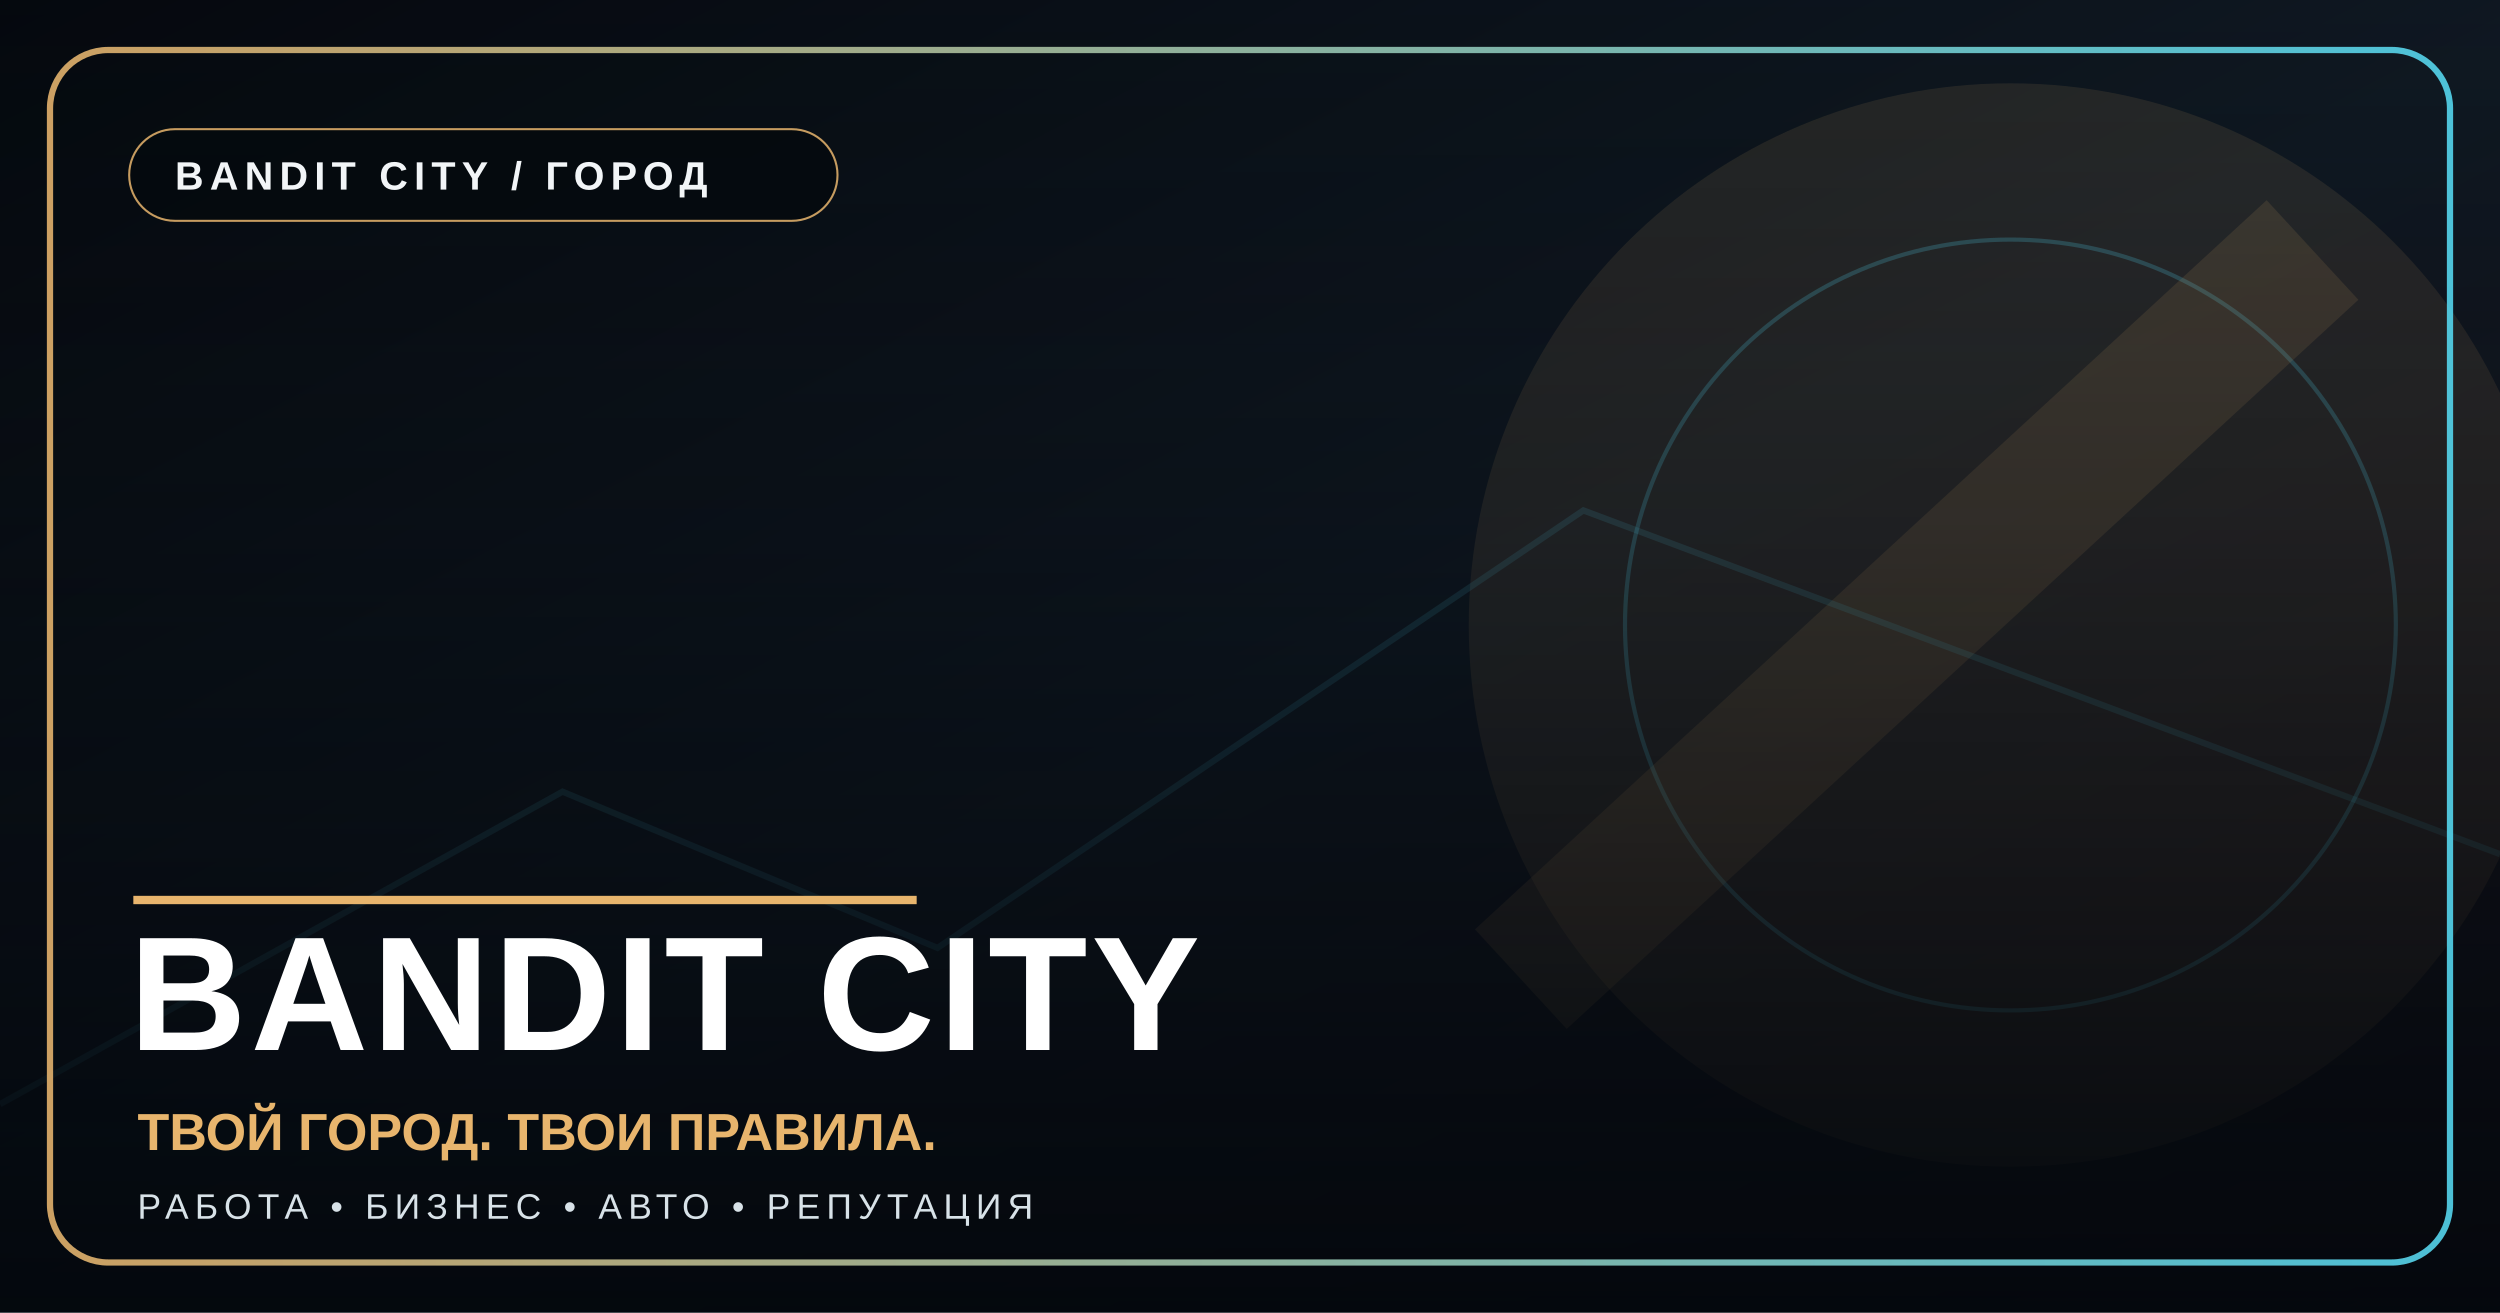
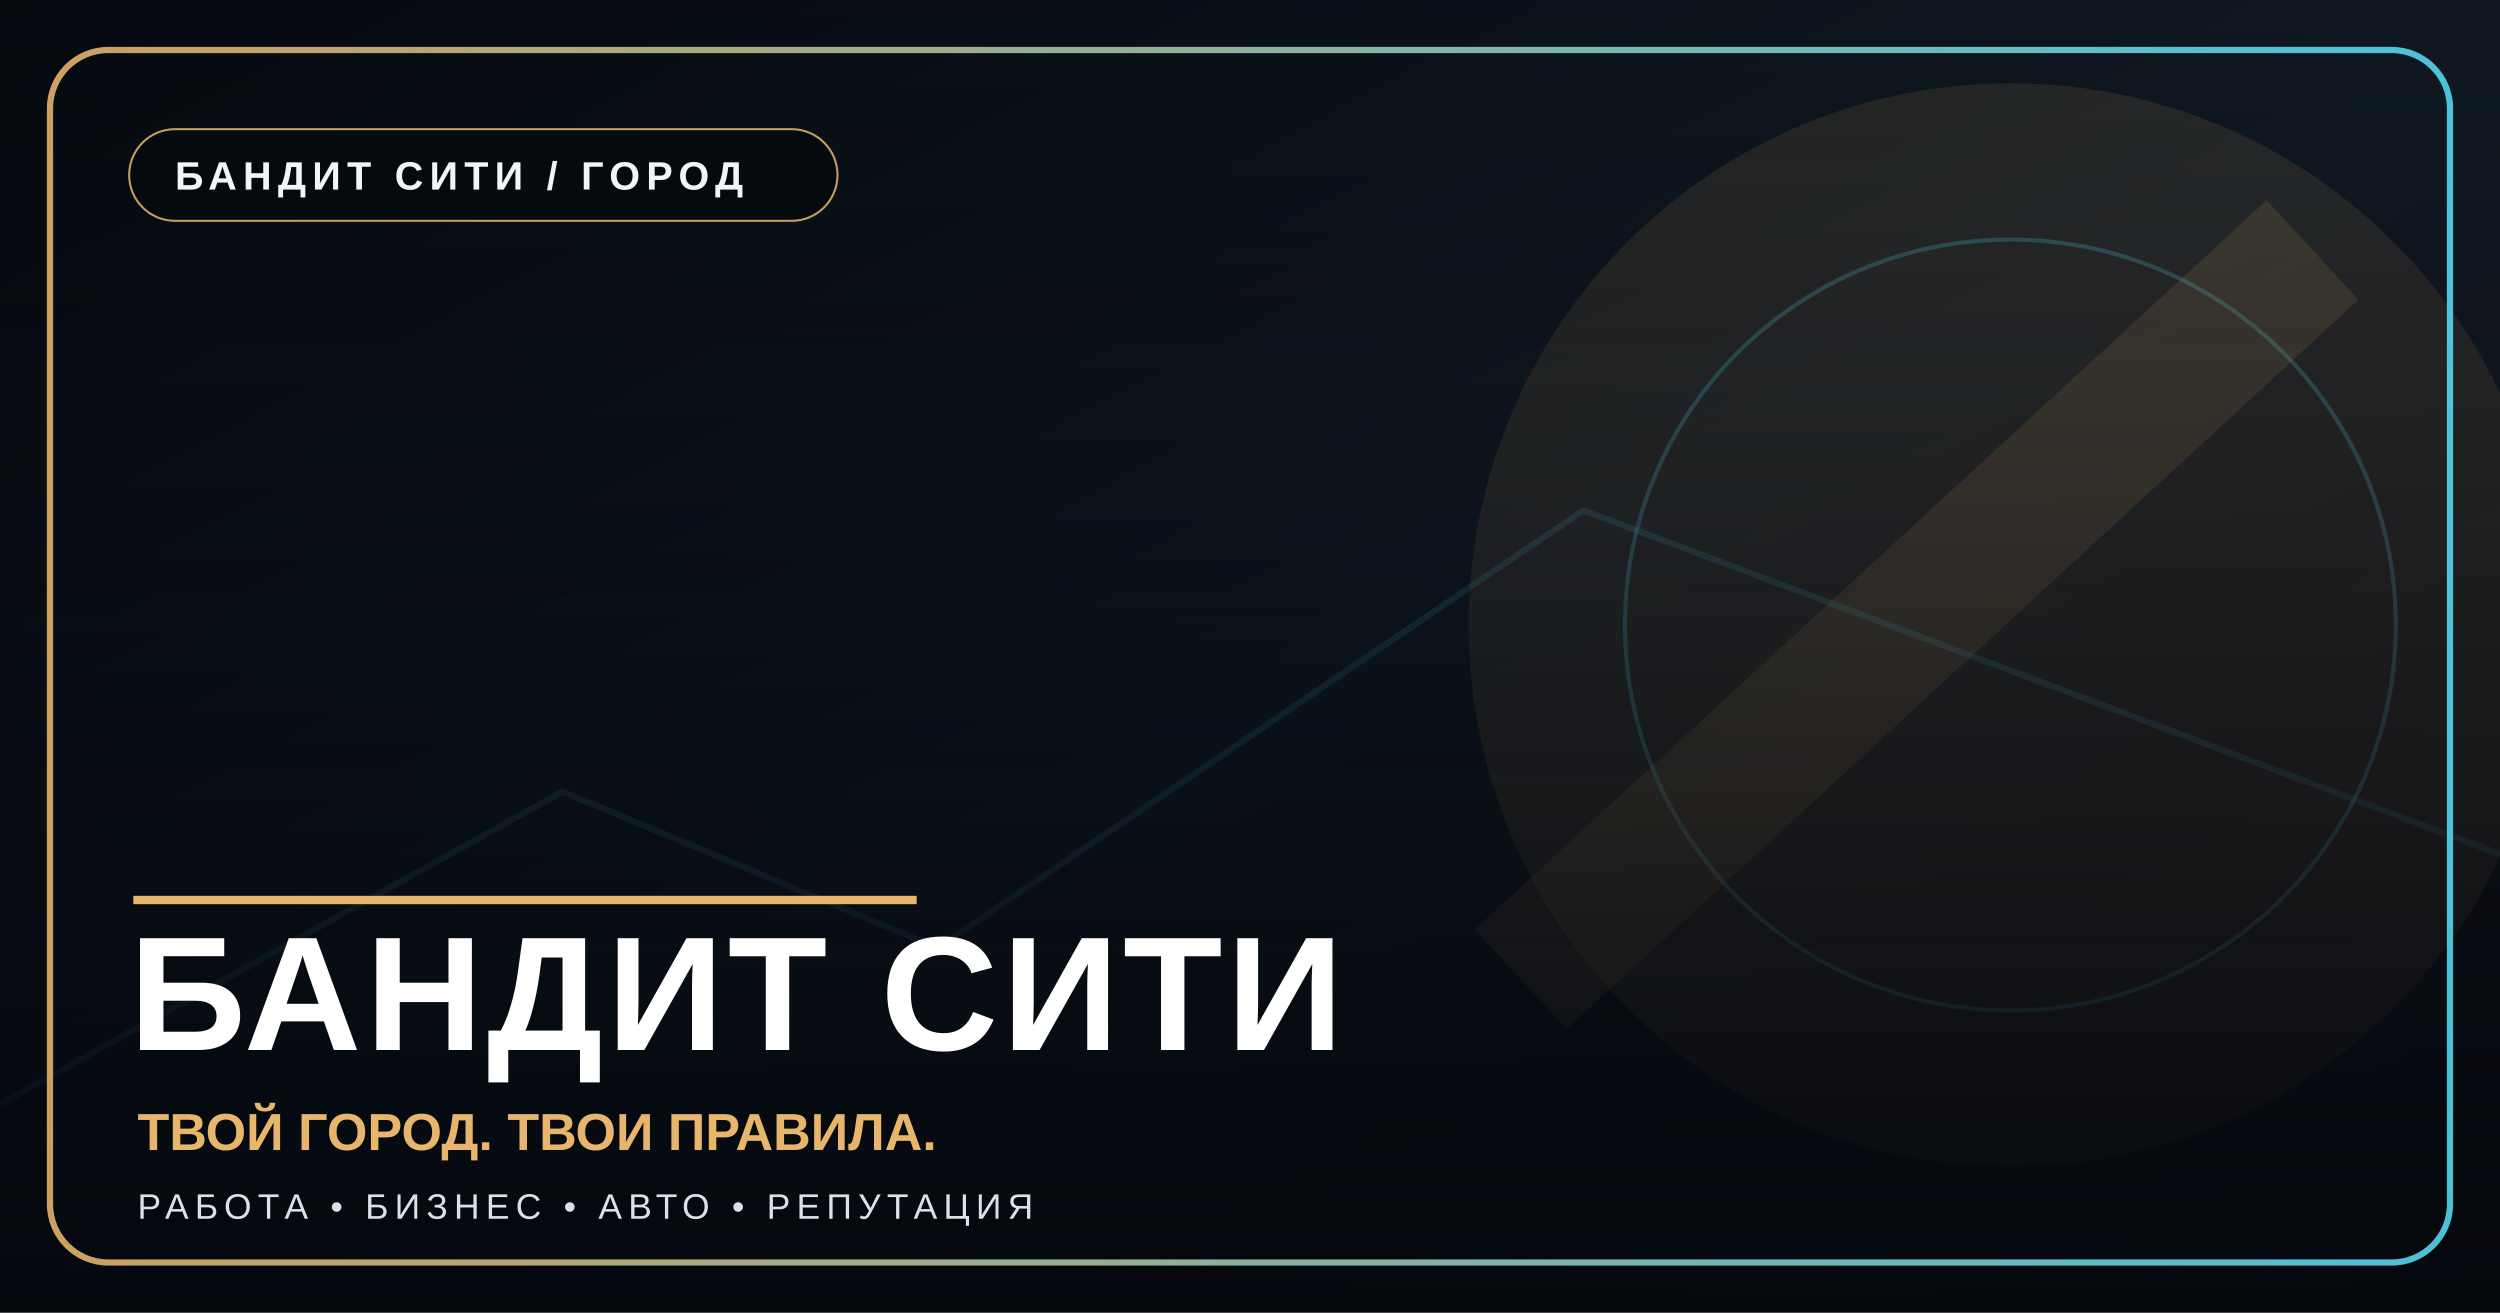
<svg xmlns="http://www.w3.org/2000/svg" width="1200" height="630" viewBox="0 0 1200 630">
  <defs>
    <linearGradient id="bg" x1="0" y1="0" x2="1" y2="1">
      <stop stop-color="#05090e" />
      <stop offset=".52" stop-color="#101923" />
      <stop offset="1" stop-color="#17131a" />
    </linearGradient>
    <linearGradient id="edge" x1="0" y1="0" x2="1" y2="0">
      <stop stop-color="#e8b56d" />
      <stop offset="1" stop-color="#55d9f2" />
    </linearGradient>
    <linearGradient id="shade" x1="0" y1="0" x2="0" y2="1">
      <stop stop-color="#03070c" stop-opacity=".05" />
      <stop offset=".4" stop-color="#03070c" stop-opacity=".3" />
      <stop offset="1" stop-color="#03070c" stop-opacity=".94" />
    </linearGradient>
  </defs>
  <rect width="1200" height="630" fill="url(#bg)" />
  <circle cx="965" cy="300" r="260" fill="#e8b56d" opacity=".12" />
  <circle cx="965" cy="300" r="185" fill="none" stroke="#55d9f2" stroke-opacity=".26" stroke-width="2" />
  <path d="M730 470 L1110 120" stroke="#e8b56d" stroke-opacity=".14" stroke-width="65" />
  <path d="M0 530 L270 380 L450 455 L760 245 L1200 410" fill="none" stroke="#55d9f2" stroke-opacity=".16" stroke-width="3" />
  <rect width="1200" height="630" fill="url(#shade)" />
  <rect x="24" y="24" width="1152" height="582" rx="28" fill="none" stroke="url(#edge)" stroke-width="3" stroke-opacity=".88" />
  <rect x="62" y="62" width="340" height="44" rx="22" fill="#05090e" fill-opacity=".78" stroke="#e8b56d" stroke-opacity=".85" />
-   <text x="84" y="91" font-family="Arial,sans-serif" font-size="19" font-weight="700" letter-spacing="3" fill="#f2f5f7">BANDIT CITY / ГОРОД</text>
+   <text x="84" y="91" font-family="Arial,sans-serif" font-size="19" font-weight="700" letter-spacing="3" fill="#f2f5f7">БАНДИТ СИТИ / ГОРОД</text>
  <path d="M64 432 H440" stroke="#e8b56d" stroke-width="4" />
-   <text x="62" y="504" font-family="Arial,sans-serif" font-size="78" font-weight="900" letter-spacing="2" fill="#ffffff">BANDIT CITY</text>
+   <text x="62" y="504" font-family="Arial,sans-serif" font-size="78" font-weight="900" letter-spacing="2" fill="#ffffff">БАНДИТ СИТИ</text>
  <text x="66" y="552" font-family="Arial,sans-serif" font-size="25" font-weight="700" fill="#e8b56d">ТВОЙ ГОРОД. ТВОИ ПРАВИЛА.</text>
  <text x="66" y="585" font-family="Arial,sans-serif" font-size="17" letter-spacing="3" fill="#d8e2e8">РАБОТА • БИЗНЕС • АВТО • РЕПУТАЦИЯ</text>
</svg>
